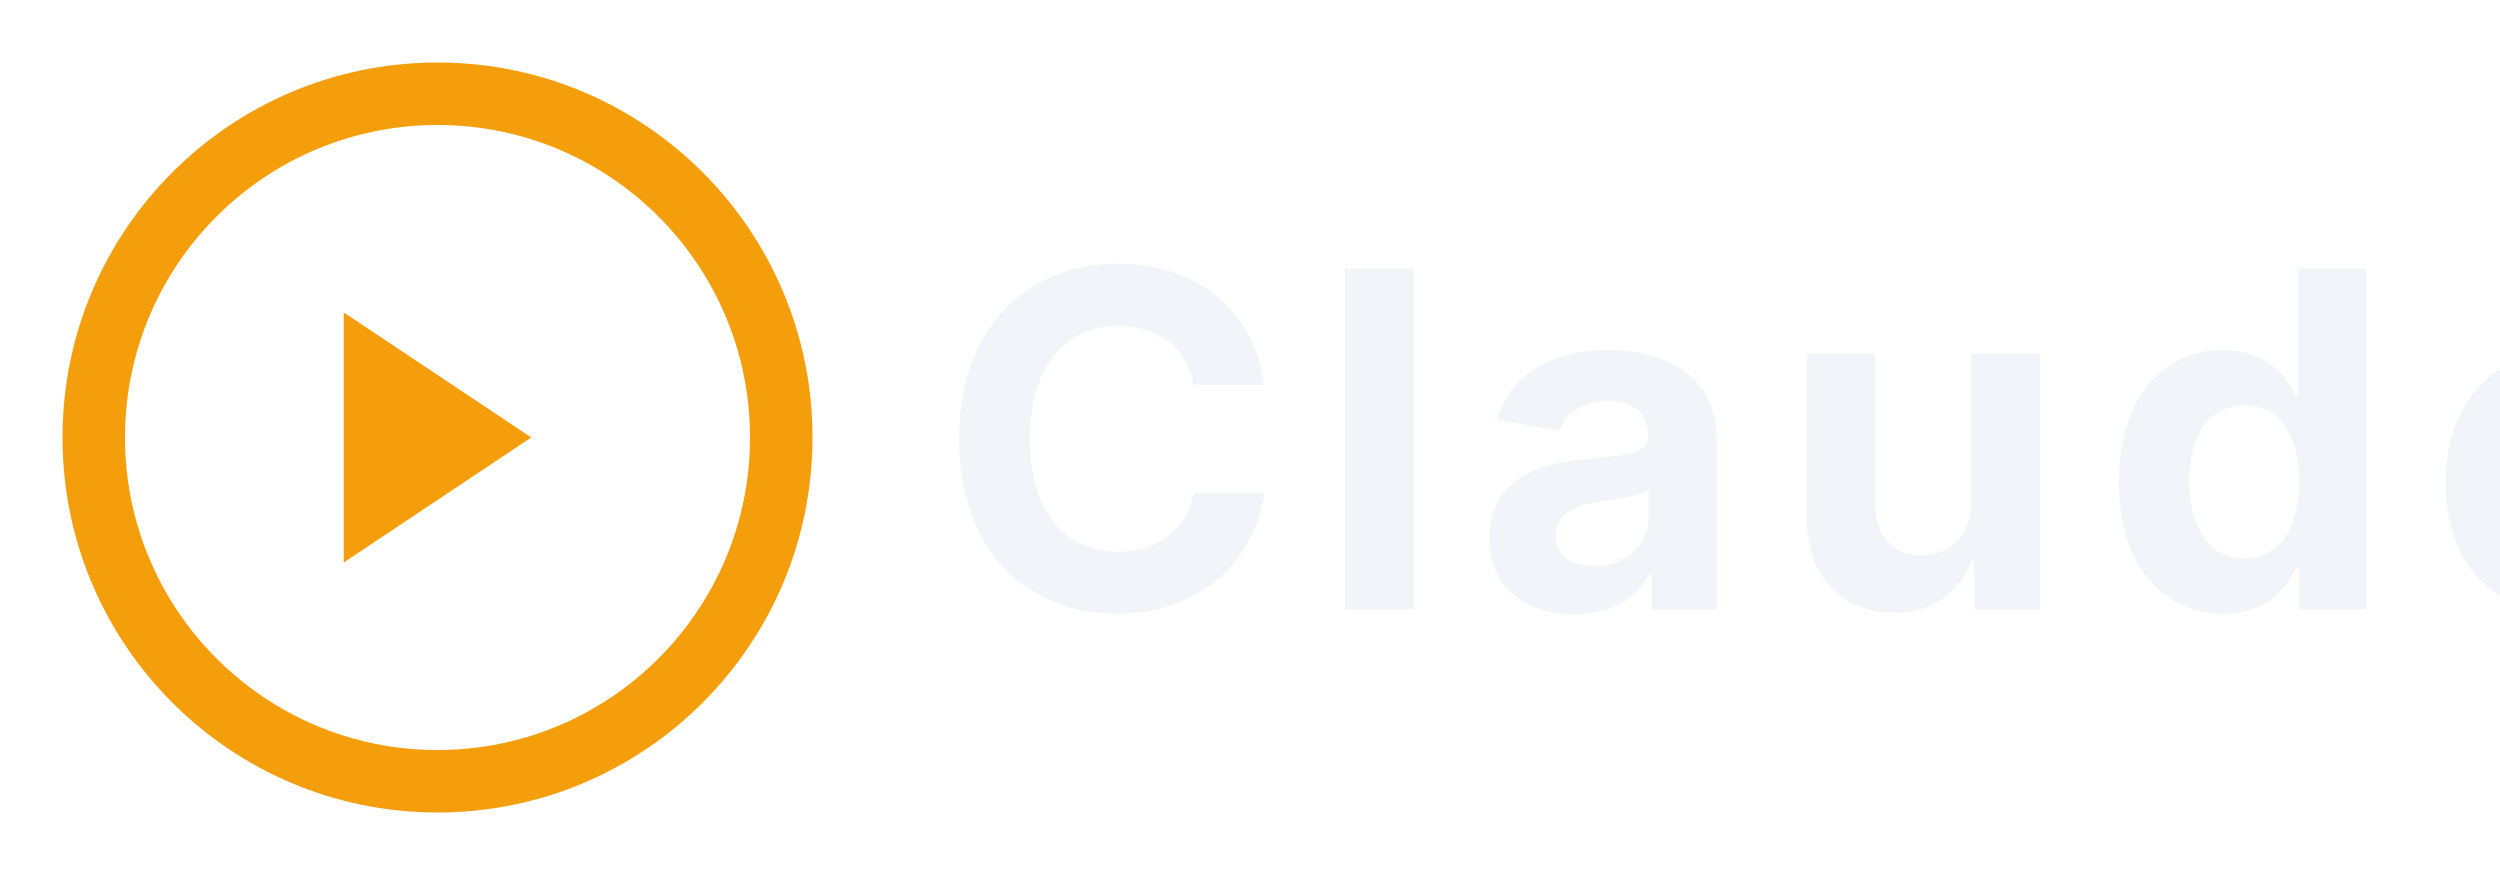
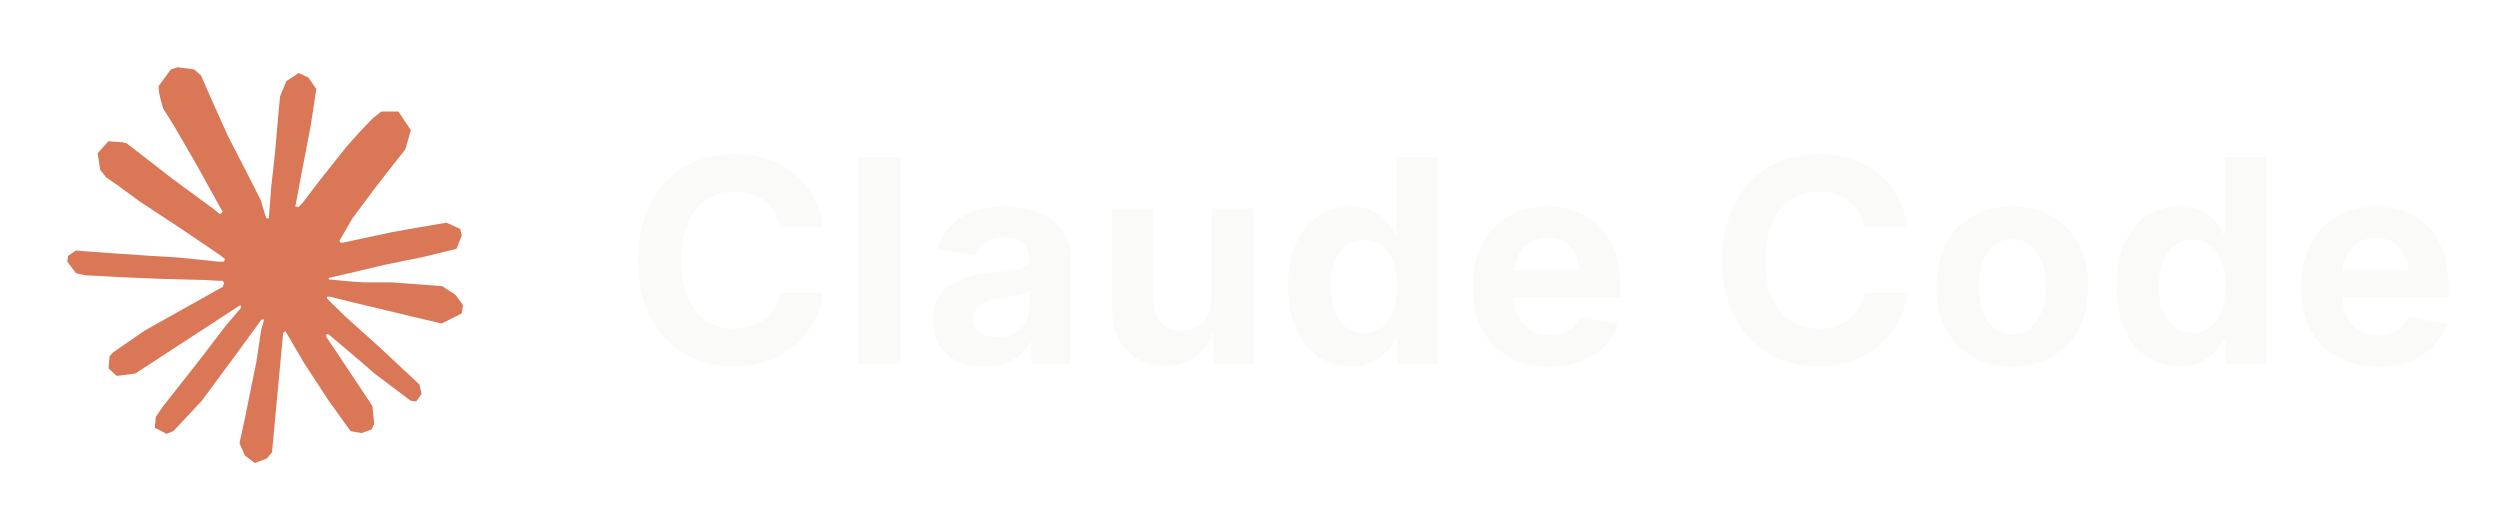
- <svg xmlns="http://www.w3.org/2000/svg" viewBox="0 0 80 28" fill="none">
-   <circle cx="14" cy="14" r="11" stroke="#F59E0B" stroke-width="2" fill="none" />
-   <path d="M11 10l6 4-6 4V10z" fill="#F59E0B" />
-   <text x="30" y="19.5" font-family="system-ui, -apple-system, sans-serif" font-size="15" font-weight="700" letter-spacing="1" fill="#F1F5F9">Claude Code</text>
+ <svg xmlns="http://www.w3.org/2000/svg" viewBox="0 0 132 28" fill="none" role="img" aria-label="Claude Code">
+   <g transform="translate(14 14) scale(0.0887) translate(-124 -124)">
+     <path d="M52.428 162.873L98.784 136.879L99.549 134.602L98.784 133.334H96.492L88.724 132.862L62.235 132.153L39.311 131.207L17.025 130.026L11.421 128.844L6.2 121.873L6.709 118.447L11.421 115.257L18.171 115.847L33.071 116.911L55.485 118.447L71.659 119.392L95.728 121.873H99.549L100.058 120.337L98.784 119.392L97.766 118.447L74.588 102.732L49.499 86.191L36.382 76.62L29.378 71.776L25.812 67.286L24.284 57.361L30.651 50.272L39.311 50.862L41.476 51.453L50.264 58.188L68.984 72.721L93.436 90.68L97.001 93.634L98.437 92.665L98.657 91.98L97.001 89.263L83.757 65.277L69.621 40.819L63.253 30.658L61.598 24.632C60.956 22.103 60.579 20.011 60.579 17.425L67.838 7.5L71.913 6.2L81.719 7.5L85.795 11.044L91.907 24.986L101.714 46.845L116.996 76.62L121.453 85.482L123.873 93.634L124.764 96.115H126.292V94.698L127.566 77.92L129.858 57.361L132.15 30.894L132.915 23.451L136.608 14.471L143.994 9.626L149.725 12.344L154.437 19.079L153.8 23.451L150.998 41.646L145.522 70.121L141.957 89.263H143.994L146.414 86.781L156.093 74.021L172.266 53.698L179.398 45.663L187.803 36.802L193.152 32.548H203.34L210.726 43.655L207.415 55.116L196.972 68.349L188.312 79.574L175.896 96.21L168.191 109.585L168.882 110.689L170.738 110.53L198.755 104.504L213.91 101.787L231.994 98.715L240.144 102.496L241.036 106.395L237.852 114.311L218.495 119.037L195.826 123.645L162.07 131.592L161.696 131.893L162.137 132.547L177.36 133.925L183.855 134.279H199.774L229.447 136.524L237.215 141.605L241.8 147.867L241.036 152.711L229.065 158.737L213.019 154.956L175.45 145.977L162.587 142.787H160.805V143.85L171.502 154.366L191.242 172.089L215.82 195.011L217.094 200.682L213.91 205.172L210.599 204.699L188.949 188.394L180.544 181.069L161.696 165.118H160.422V166.772L164.752 173.152L187.803 207.771L188.949 218.405L187.294 221.832L181.308 223.959L174.813 222.777L161.187 203.754L147.305 182.486L136.098 163.345L134.745 164.2L128.075 235.42L125.019 239.082L117.887 241.8L111.902 237.31L108.718 229.984L111.902 215.452L115.722 196.547L118.779 181.541L121.58 162.873L123.291 156.636L123.14 156.219L121.773 156.449L107.699 175.752L86.304 204.699L69.366 222.777L65.291 224.431L58.287 220.768L58.923 214.27L62.871 208.48L86.304 178.705L100.44 160.155L109.551 149.507L109.462 147.967L108.959 147.924L46.698 188.512L35.618 189.93L30.779 185.44L31.416 178.115L33.708 175.752L52.428 162.873Z" fill="#D97757" />
+   </g>
+   <text x="33" y="19.2" font-family="ui-sans-serif, -apple-system, BlinkMacSystemFont, 'Segoe UI', Inter, system-ui, sans-serif" font-size="15" font-weight="700" letter-spacing="0.3" fill="#FAFAF9">Claude Code</text>
</svg>
